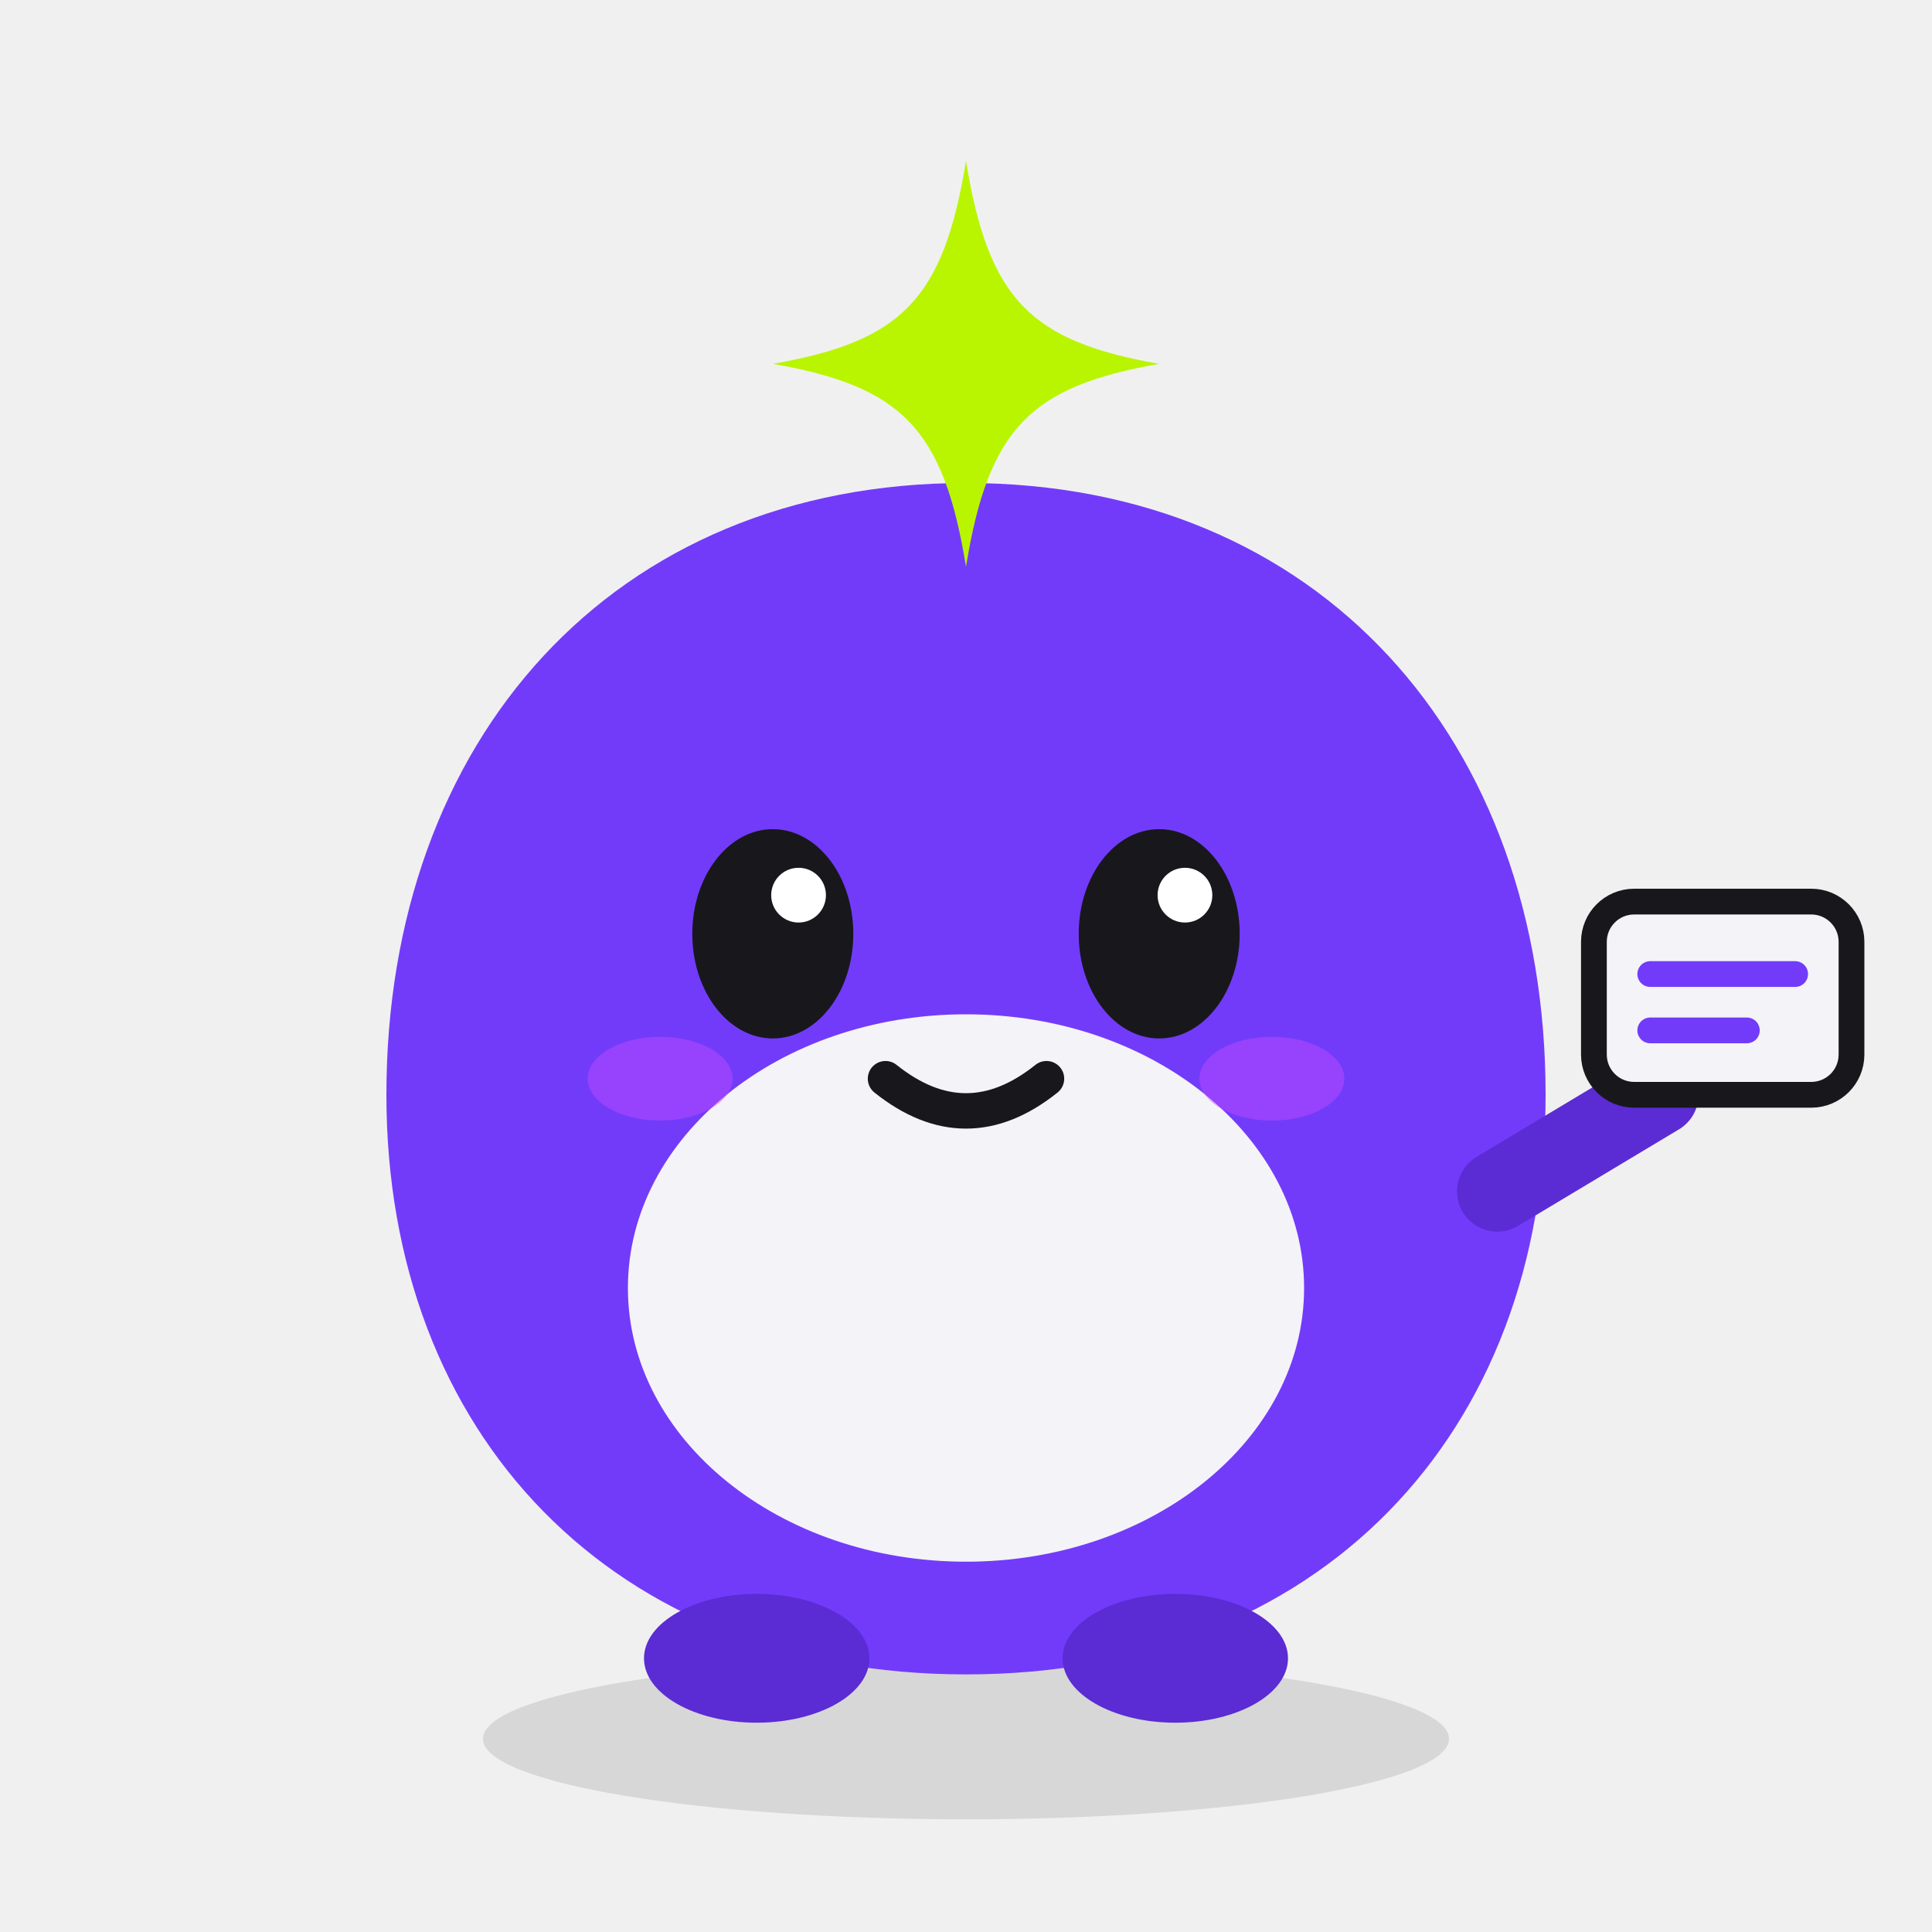
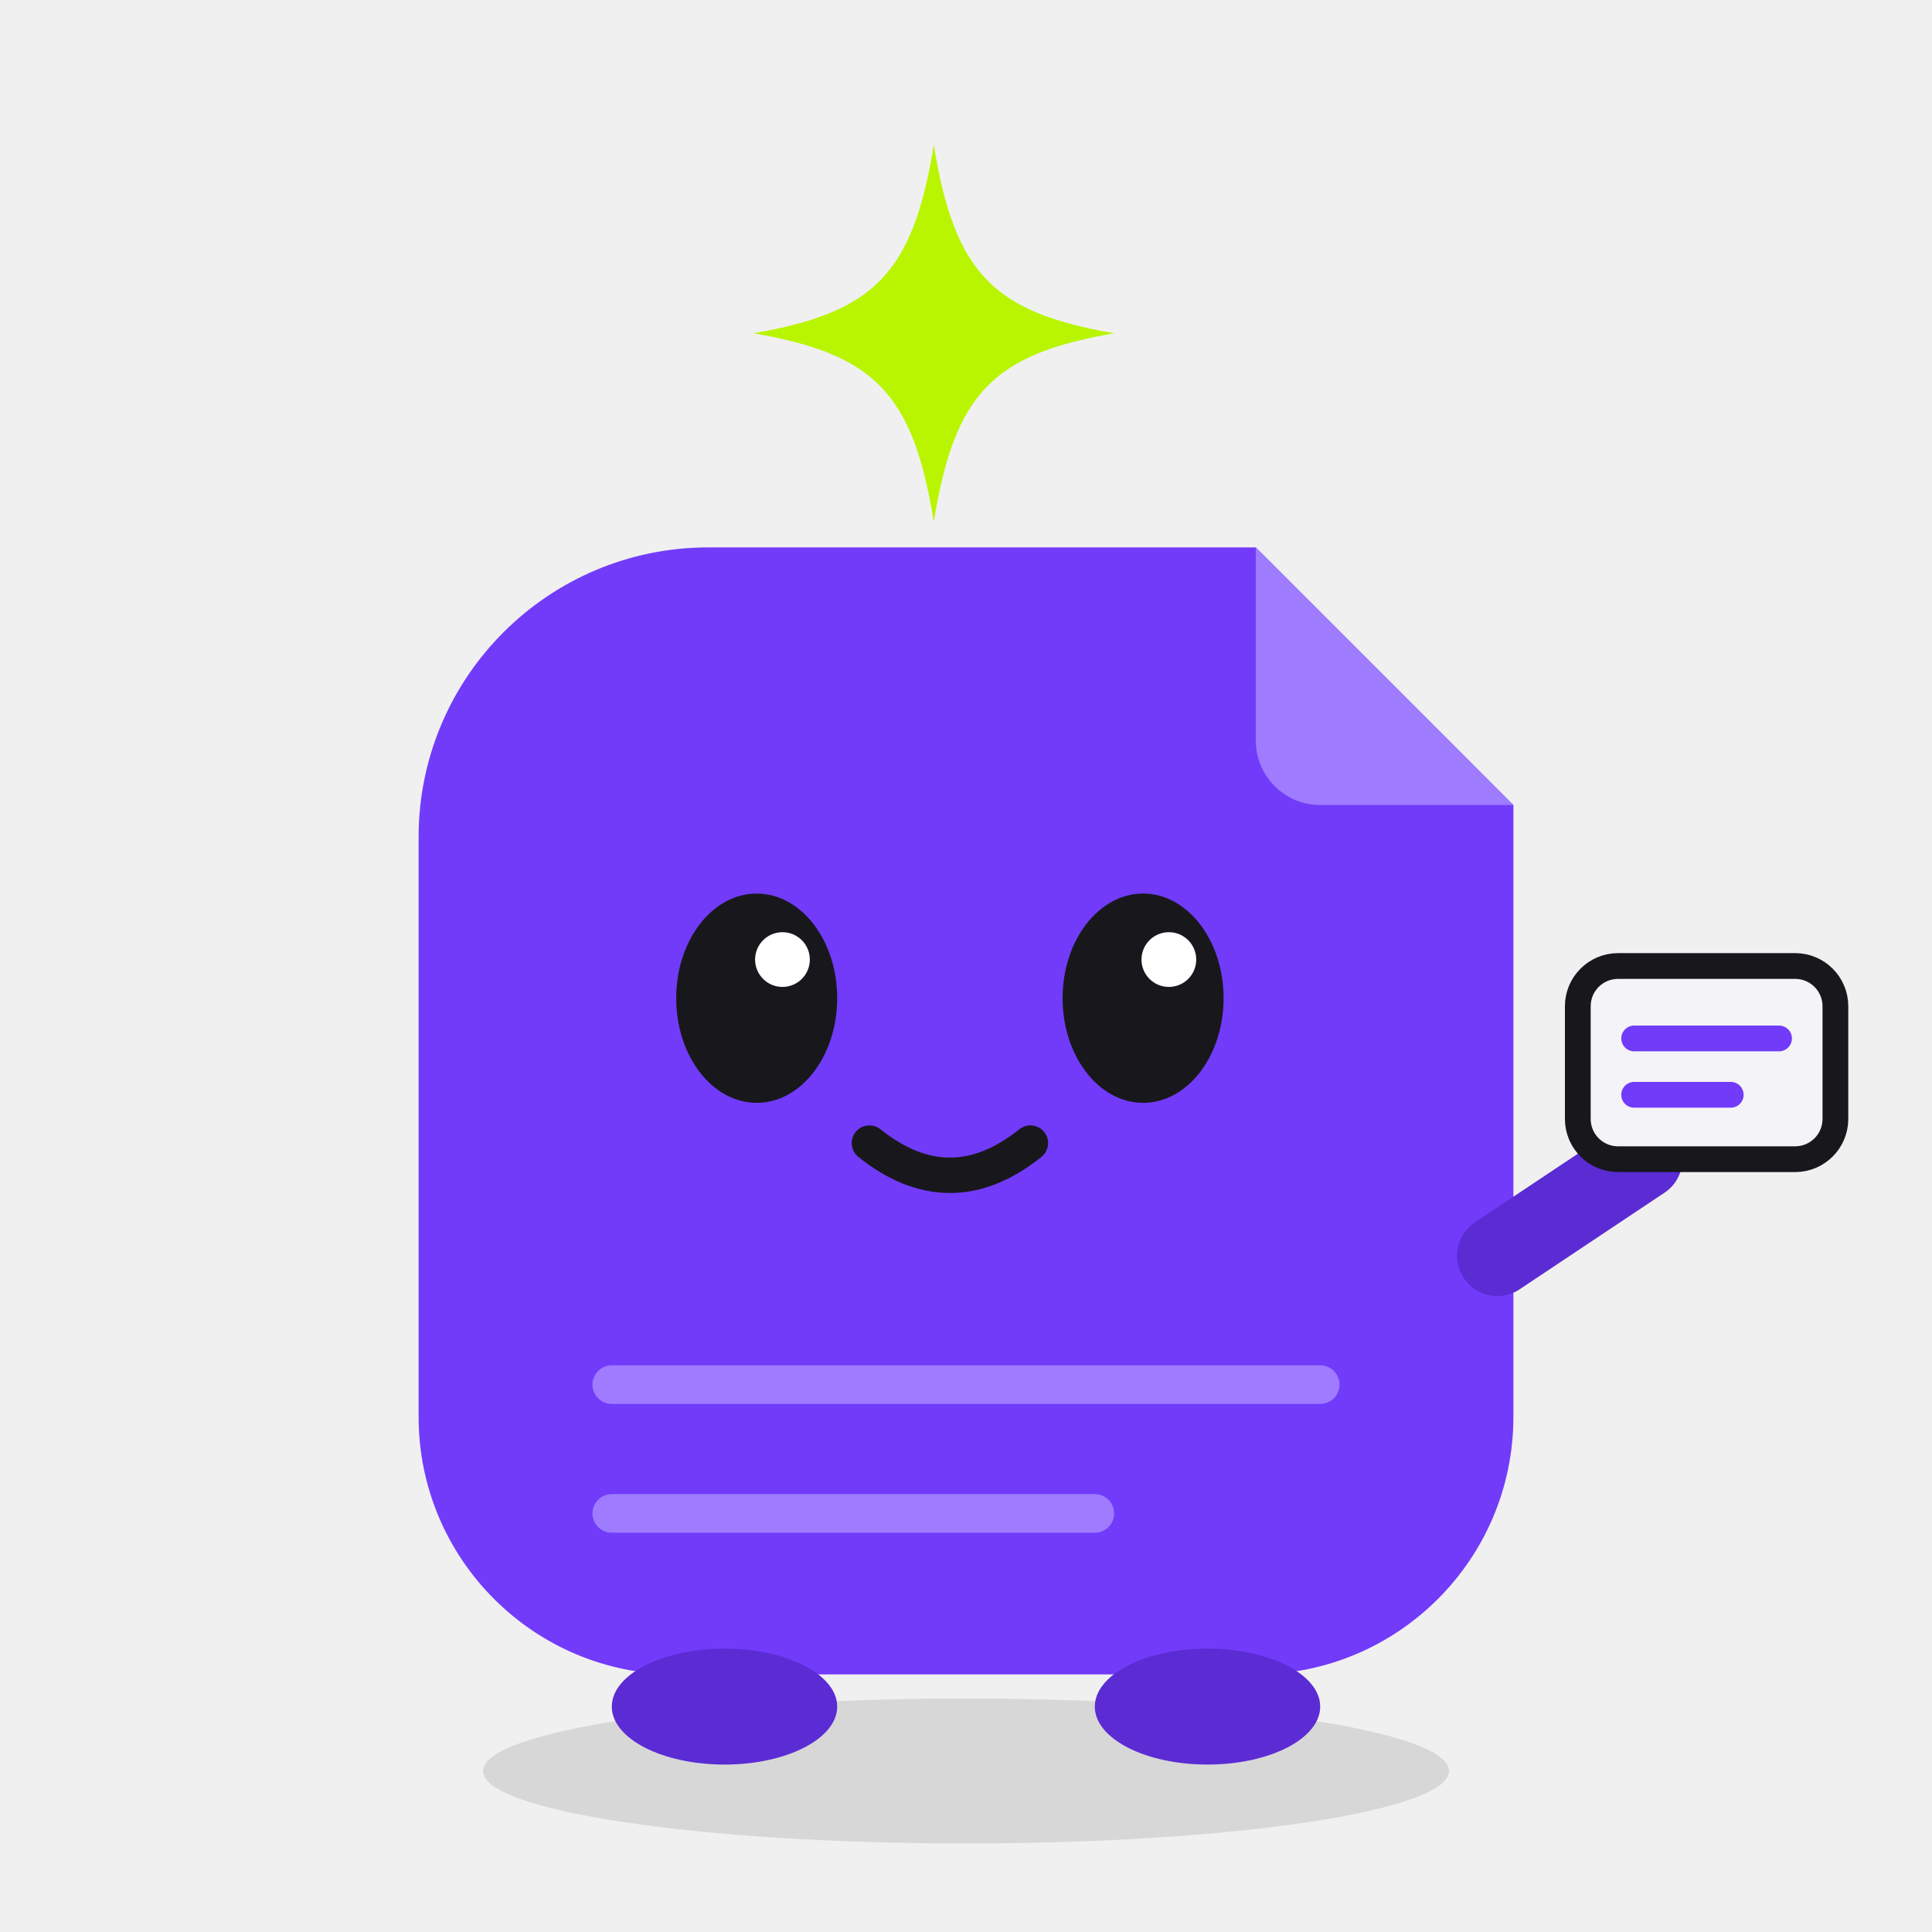
- <svg xmlns="http://www.w3.org/2000/svg" viewBox="0 0 120 120" role="img" aria-labelledby="t">
-   <ellipse cx="60" cy="108" rx="30" ry="5" fill="#18181c" opacity="0.12" />
-   <path d="M60 30c22 0 36 16 36 38 0 21-14 36-36 36S24 89 24 68c0-22 14-38 36-38z" fill="#723bfa" />
-   <ellipse cx="60" cy="80" rx="21" ry="17" fill="#f4f3f7" />
-   <path d="M60 10c1.4 8.6 4 11.2 12 12.6-8 1.4-10.6 4-12 12.6-1.4-8.6-4-11.2-12-12.6 8-1.4 10.6-4 12-12.6z" fill="#b9f500" />
-   <ellipse cx="48" cy="58" rx="5" ry="6.5" fill="#18181c" />
-   <ellipse cx="72" cy="58" rx="5" ry="6.5" fill="#18181c" />
-   <circle cx="49.6" cy="55.6" r="1.7" fill="#ffffff" />
-   <circle cx="73.6" cy="55.6" r="1.7" fill="#ffffff" />
-   <ellipse cx="41" cy="67" rx="4.5" ry="2.6" fill="#c44bff" opacity="0.45" />
-   <ellipse cx="79" cy="67" rx="4.5" ry="2.6" fill="#c44bff" opacity="0.45" />
-   <path d="M55 67q5 4 10 0" fill="none" stroke="#18181c" stroke-width="2.2" stroke-linecap="round" />
-   <ellipse cx="47" cy="103" rx="7" ry="4" fill="#5b2bd4" />
-   <ellipse cx="73" cy="103" rx="7" ry="4" fill="#5b2bd4" />
-   <path d="M93 74l10-6" stroke="#5b2bd4" stroke-width="5" stroke-linecap="round" />
-   <rect x="99" y="56" width="16" height="12" rx="2.5" fill="#f4f3f7" stroke="#18181c" stroke-width="1.6" />
-   <path d="M102.5 60.5h9M102.5 64h6" stroke="#723bfa" stroke-width="1.6" stroke-linecap="round" />
+ <svg xmlns="http://www.w3.org/2000/svg" viewBox="0 0 120 120" role="img" aria-label="Pip, the CTM mascot, idle">
+   <ellipse cx="60" cy="110" rx="30" ry="4.5" fill="#18181c" opacity="0.12" />
+   <path d="M44 34h34l16 16v38a16 16 0 0 1-16 16H42a16 16 0 0 1-16-16V52a18 18 0 0 1 18-18z" fill="#723bfa" />
+   <path d="M78 34v12a4 4 0 0 0 4 4h12z" fill="#9e7bff" />
+   <path d="M38 86h44M38 94h30" stroke="#9e7bff" stroke-width="2.4" stroke-linecap="round" />
+   <path d="M58 9c1.3 8 3.7 10.4 11.2 11.7-7.5 1.3-9.9 3.7-11.2 11.7-1.3-8-3.7-10.4-11.2-11.7 7.5-1.3 9.9-3.7 11.2-11.7z" fill="#b9f500" />
+   <ellipse cx="47" cy="62" rx="5" ry="6.5" fill="#18181c" />
+   <ellipse cx="71" cy="62" rx="5" ry="6.5" fill="#18181c" />
+   <circle cx="48.6" cy="59.6" r="1.7" fill="#ffffff" />
+   <circle cx="72.6" cy="59.6" r="1.7" fill="#ffffff" />
+   <path d="M54 71q5 4 10 0" fill="none" stroke="#18181c" stroke-width="2.2" stroke-linecap="round" />
+   <ellipse cx="45" cy="106" rx="7" ry="3.6" fill="#5b2bd4" />
+   <ellipse cx="75" cy="106" rx="7" ry="3.6" fill="#5b2bd4" />
+   <path d="M93 78l9-6" stroke="#5b2bd4" stroke-width="5" stroke-linecap="round" />
+   <rect x="98" y="60" width="16" height="12" rx="2.5" fill="#f4f3f7" stroke="#18181c" stroke-width="1.6" />
+   <path d="M101.5 64.5h9M101.5 68h6" stroke="#723bfa" stroke-width="1.6" stroke-linecap="round" />
</svg>
